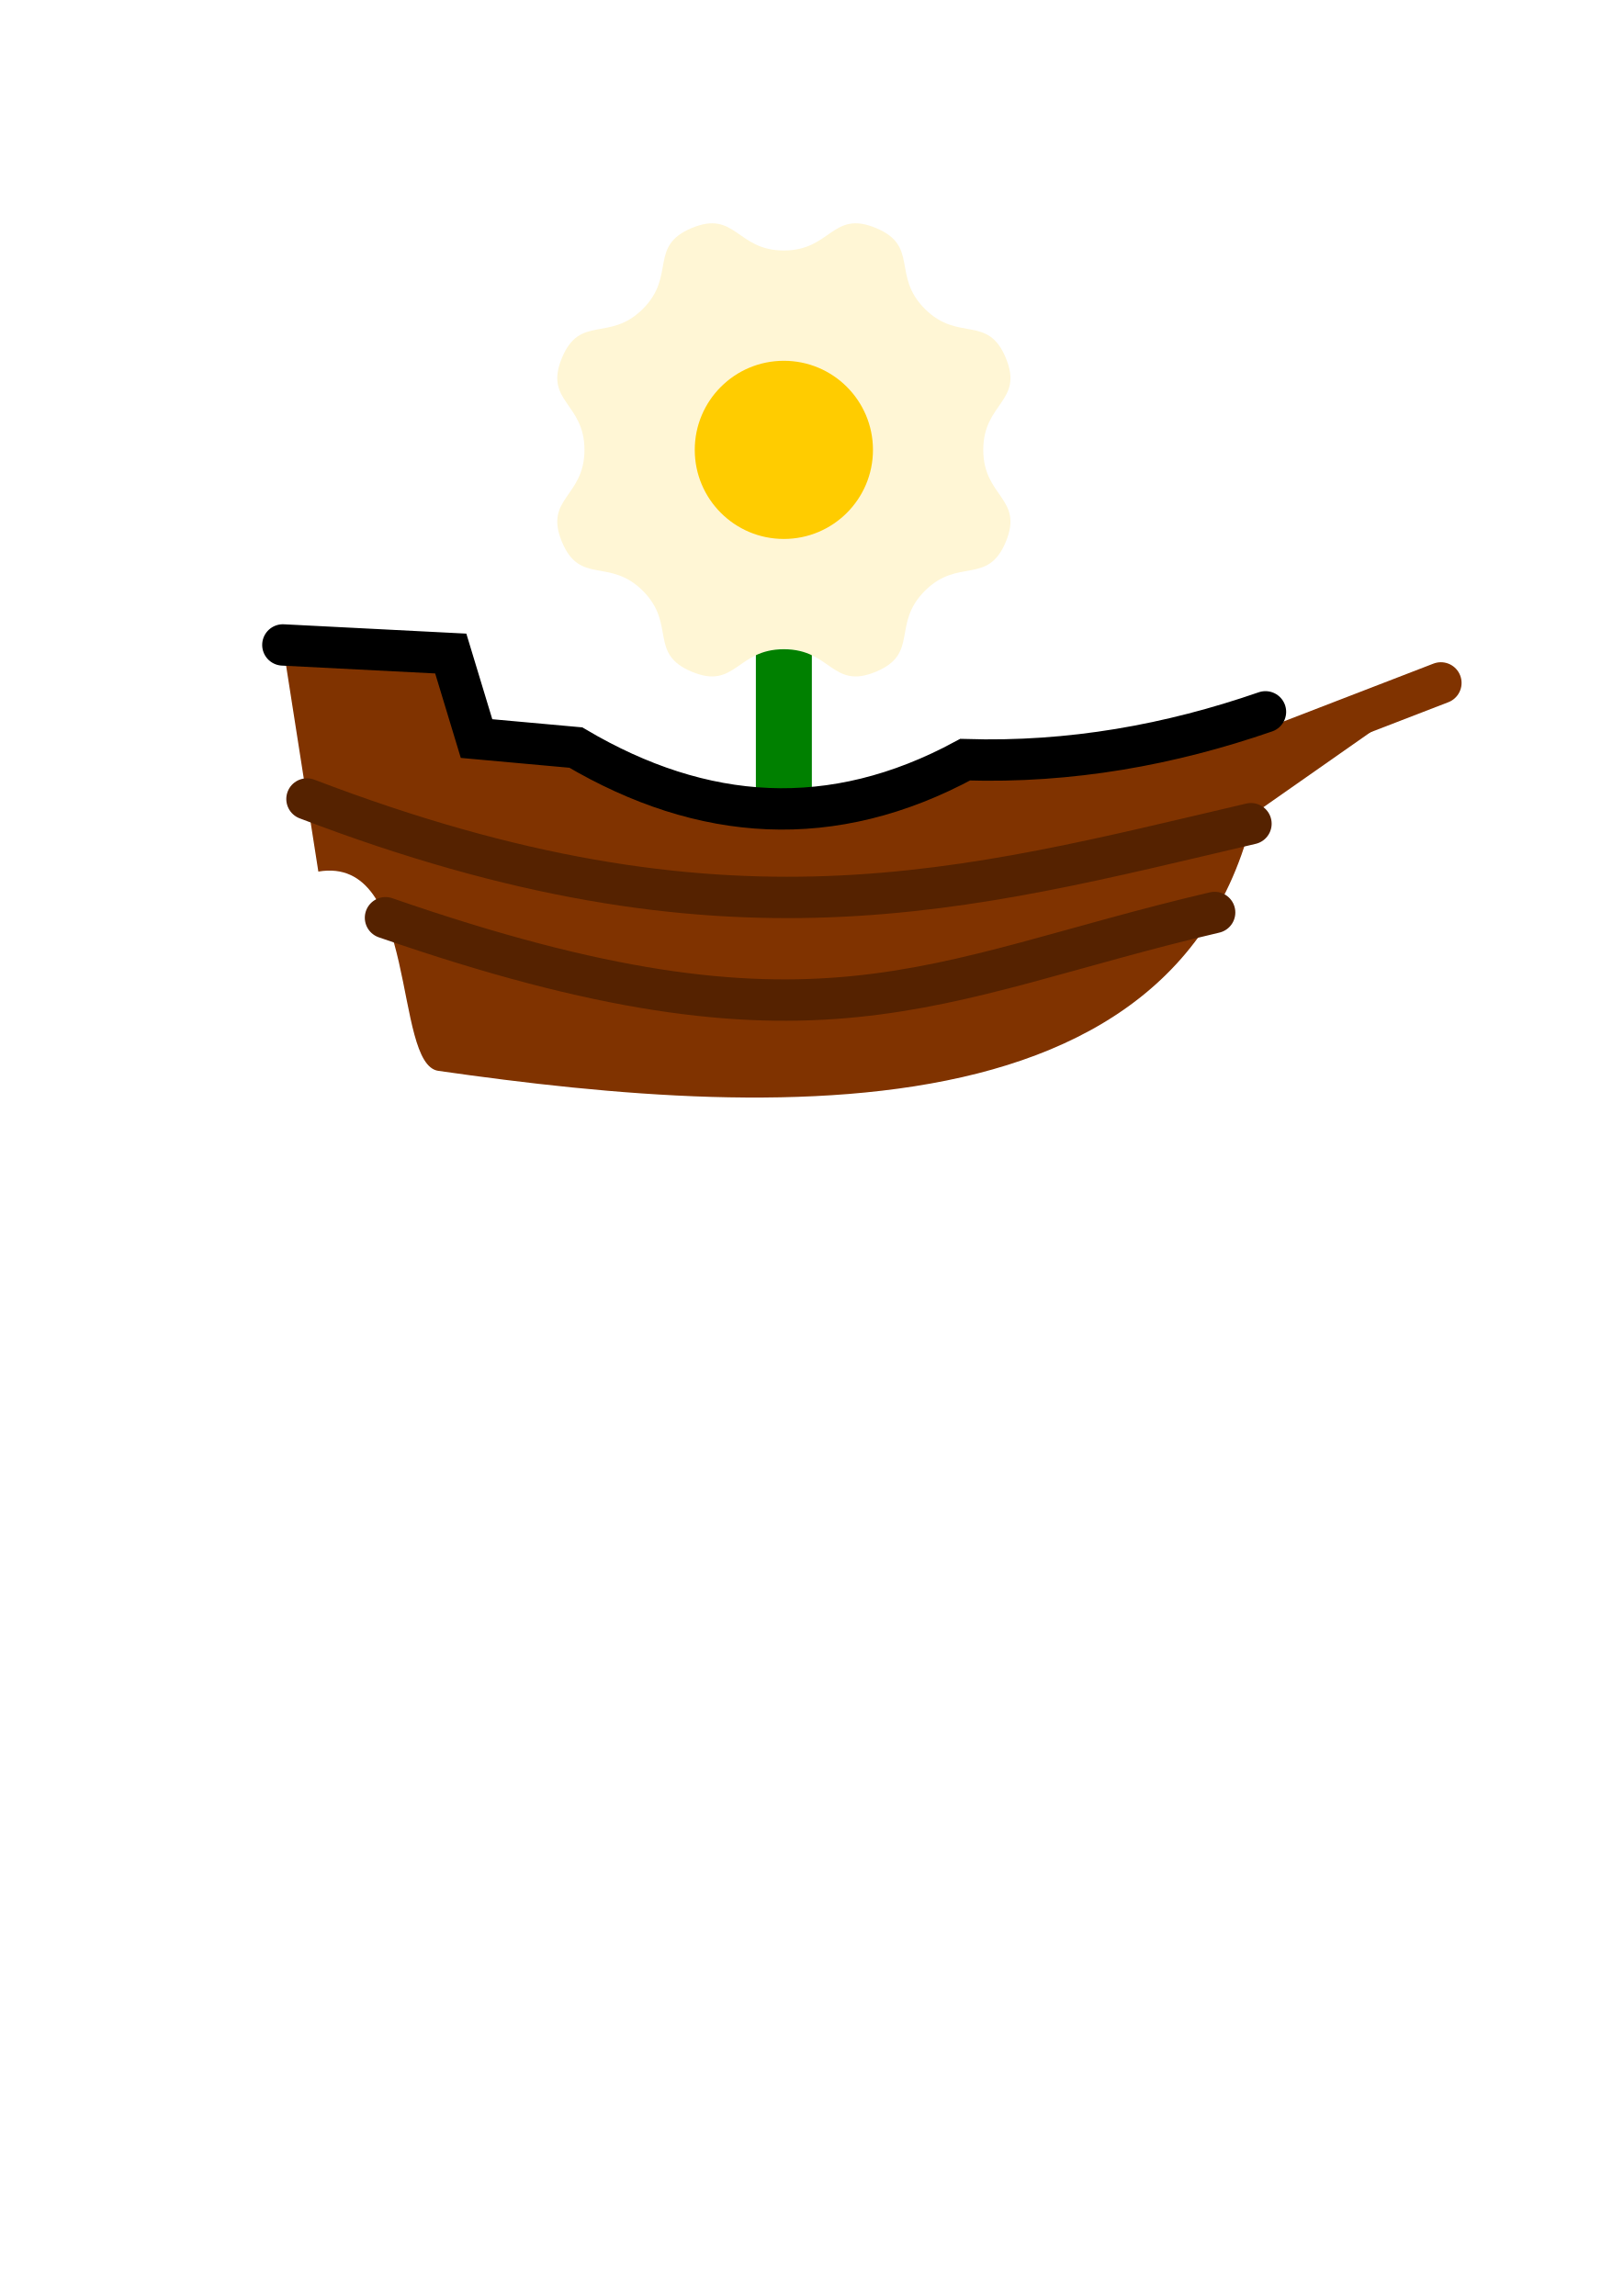
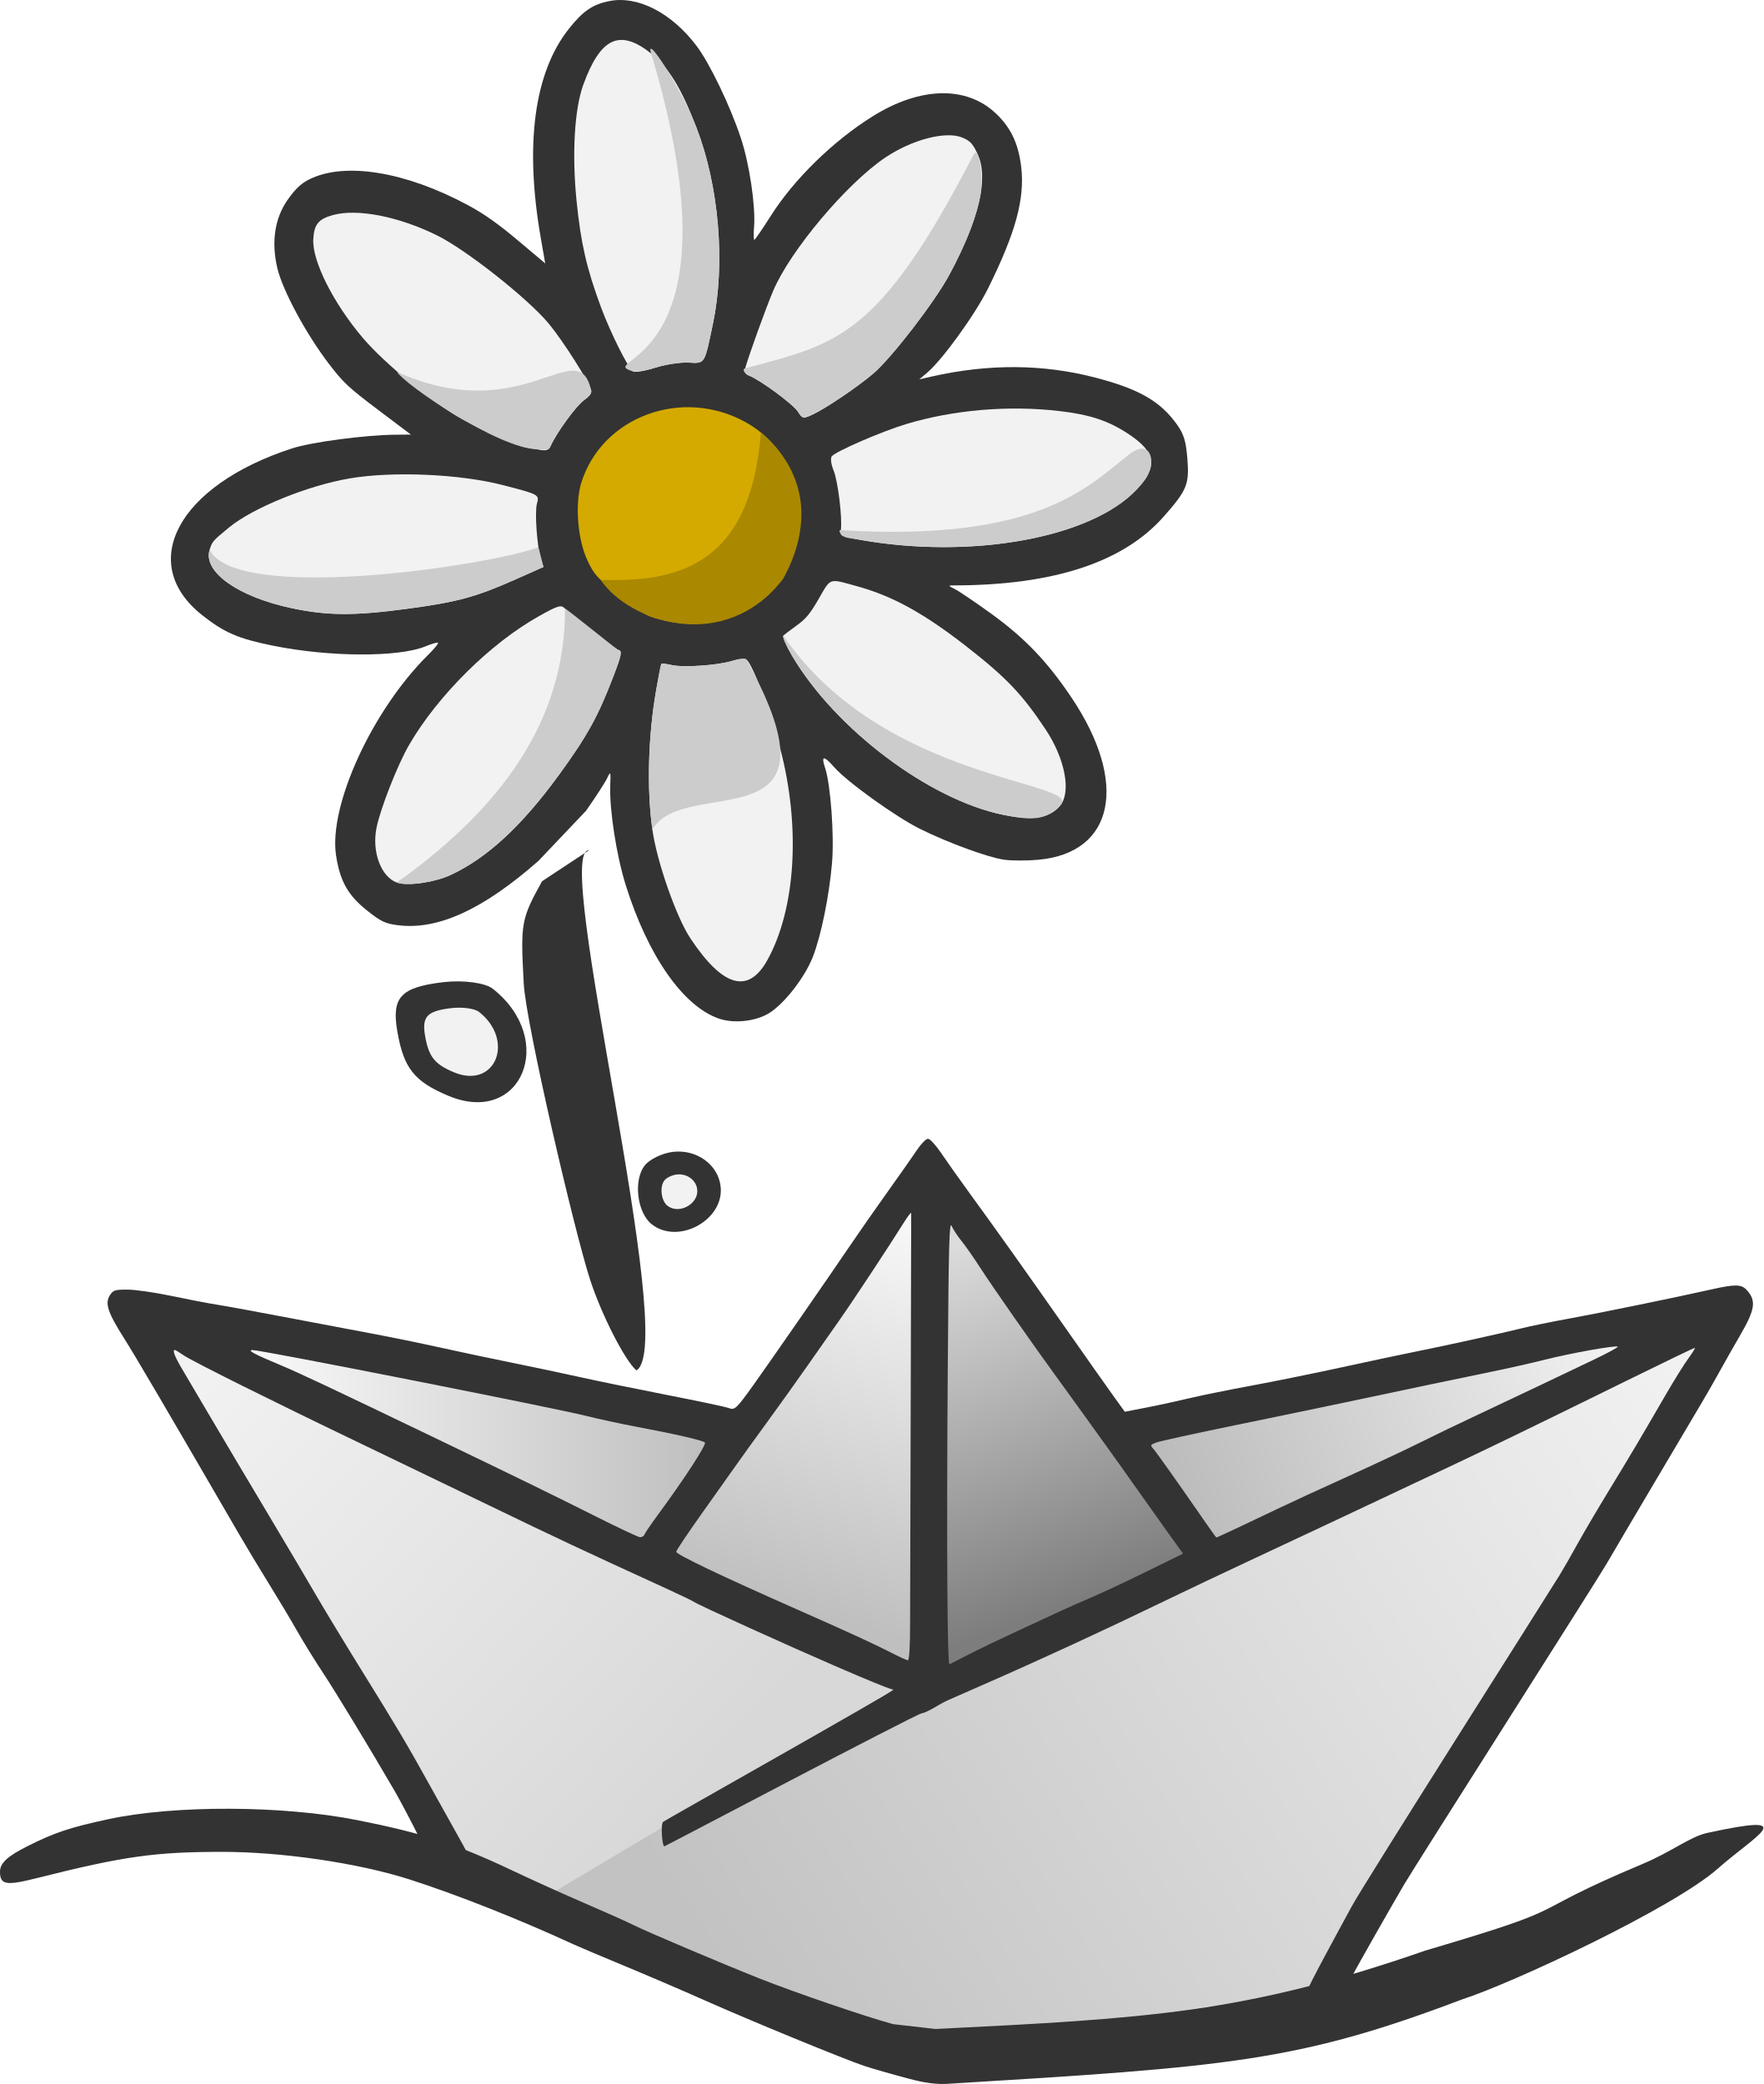
- <svg xmlns="http://www.w3.org/2000/svg" width="210mm" height="297mm" viewBox="0 0 210 297" version="1.1" id="svg1">
-   <defs id="defs1" />
-   <g id="layer1">
-     <rect style="fill:#008000;stroke-width:0.209" id="rect2" width="7.24" height="59.69" x="97.76" y="56.567" ry="0.209" />
-     <path style="fill:#fff6d5;stroke-width:0.265" id="path2" d="m -103.826,-176.757 c 3.87,6.702 9.7,3.502 10.71,11.175 1.01,7.673 -5.45,6.09 -7.453,13.566 -2.003,7.475 4.383,9.335 -0.329,15.475 -4.711,6.14 -8.16,0.453 -14.862,4.323 -6.702,3.87 -3.502,9.7 -11.175,10.71 -7.673,1.01 -6.09,-5.45 -13.566,-7.453 -7.475,-2.003 -9.335,4.383 -15.475,-0.329 -6.14,-4.711 -0.453,-8.16 -4.323,-14.862 -3.87,-6.702 -9.7,-3.502 -10.71,-11.175 -1.01,-7.673 5.45,-6.09 7.453,-13.566 2.003,-7.475 -4.383,-9.335 0.329,-15.475 4.711,-6.14 8.16,-0.453 14.862,-4.323 6.702,-3.87 3.502,-9.7 11.175,-10.71 7.673,-1.01 6.09,5.45 13.566,7.453 7.475,2.003 9.335,-4.383 15.475,0.329 6.14,4.711 0.453,8.16 4.323,14.862 z" transform="matrix(-0.2047174,-0.7640157,0.7640157,-0.2047174,196.9347,-75.55284)" />
-     <circle style="fill:#ffcc00;stroke-width:0.098" id="circle1" cx="101.38" cy="58.193" r="11.524" />
-     <path id="rect5" style="fill:#803300;stroke-width:0.199" d="m 36.585,83.427 21.714,1.111 3.334,10.999 c 2.556,0.694 10.79,-0.159 12.842,1.164 22.882,14.753 39.299,4.993 50.35,1.568 30.86,-0.897 27.407,-3.974 38.843,-6.189 C 162.547,148.543 101.103,144.888 56.688,138.52 50.77,137.672 54.187,110.542 41.172,112.743 Z" />
-     <path style="fill:#803300;fill-opacity:1;stroke:#803300;stroke-width:5.351;stroke-linecap:round;stroke-dasharray:none;stroke-opacity:1" d="m 156.965,108.925 -1.197,-8.78 30.588,-11.806" id="path6" />
-     <path style="fill:none;stroke:#000000;stroke-width:5.351;stroke-linecap:round;stroke-dasharray:none;stroke-opacity:1" d="m 36.585,83.427 21.714,1.111 3.334,10.999 12.842,1.164 c 16.4,9.677 33.156,10.864 50.35,1.568 13.649,0.425 26.516,-1.924 38.843,-6.189" id="path5" />
-     <path style="fill:none;fill-opacity:1;stroke:#552200;stroke-width:5.351;stroke-linecap:round;stroke-dasharray:none;stroke-opacity:1" d="m 39.703,103.354 c 54.22,20.756 85.021,11.869 122.089,3.197" id="path7" />
-     <path style="fill:none;fill-opacity:1;stroke:#552200;stroke-width:5.351;stroke-linecap:round;stroke-dasharray:none;stroke-opacity:1" d="m 49.858,118.715 c 55.993,19.426 70.167,7.991 107.236,-0.681" id="path8" />
+ <svg xmlns="http://www.w3.org/2000/svg" xmlns:xlink="http://www.w3.org/1999/xlink" width="173.34mm" height="204.864mm" viewBox="0 0 173.34 204.864" version="1.1" id="svg1">
+   <defs id="defs1">
+     <linearGradient xlink:href="#linearGradient40" id="linearGradient41" x1="221.676" y1="-121.473" x2="125.499" y2="-60.55" gradientUnits="userSpaceOnUse" gradientTransform="translate(-34.94923,261.457)" />
+     <linearGradient id="linearGradient40">
+       <stop style="stop-color:#f2f2f2;stop-opacity:1;" offset="0" id="stop40" />
+       <stop style="stop-color:#c2c2c2;stop-opacity:1;" offset="1" id="stop41" />
+     </linearGradient>
+     <linearGradient xlink:href="#linearGradient38" id="linearGradient39" x1="72.985" y1="-119.367" x2="120.261" y2="-74.874" gradientUnits="userSpaceOnUse" gradientTransform="translate(-34.94923,261.457)" />
+     <linearGradient id="linearGradient38">
+       <stop style="stop-color:#f2f2f2;stop-opacity:1;" offset="0" id="stop38" />
+       <stop style="stop-color:#d8d8d8;stop-opacity:1;" offset="1" id="stop39" />
+     </linearGradient>
+     <linearGradient xlink:href="#linearGradient32" id="linearGradient33" x1="214.099" y1="-121.607" x2="169.812" y2="-103.4" gradientUnits="userSpaceOnUse" gradientTransform="translate(-34.94923,261.457)" />
+     <linearGradient id="linearGradient32">
+       <stop style="stop-color:#f2f2f2;stop-opacity:1;" offset="0" id="stop32" />
+       <stop style="stop-color:#b9b9b9;stop-opacity:1;" offset="1" id="stop33" />
+     </linearGradient>
+     <linearGradient xlink:href="#linearGradient30" id="linearGradient31" x1="79.719" y1="-112.056" x2="124.373" y2="-112.056" gradientUnits="userSpaceOnUse" gradientTransform="translate(-34.94923,261.457)" />
+     <linearGradient id="linearGradient30">
+       <stop style="stop-color:#f9f9f9;stop-opacity:1;" offset="0" id="stop30" />
+       <stop style="stop-color:#bfbfbf;stop-opacity:1;" offset="1" id="stop31" />
+     </linearGradient>
+     <linearGradient xlink:href="#linearGradient30" id="linearGradient37" x1="144.643" y1="-134.737" x2="133.404" y2="-95.764" gradientUnits="userSpaceOnUse" gradientTransform="translate(-34.94923,261.457)" />
+     <linearGradient xlink:href="#linearGradient34" id="linearGradient35" x1="149.594" y1="-131.969" x2="162.322" y2="-96.921" gradientUnits="userSpaceOnUse" gradientTransform="translate(-34.94923,261.457)" />
+     <linearGradient id="linearGradient34">
+       <stop style="stop-color:#dcdcdc;stop-opacity:1;" offset="0" id="stop34" />
+       <stop style="stop-color:#7d7d7d;stop-opacity:1;" offset="1" id="stop35" />
+     </linearGradient>
+   </defs>
+   <g id="layer1" transform="translate(-20.12428,-7.488493)">
+     <path id="path37" style="fill:url(#linearGradient41);stroke-width:6.765;stroke-linecap:round" d="m 189.033,138.452 -117.627,54.203 38.287,16.506 38.907,-5.879 z" />
+     <path id="rect37" style="fill:url(#linearGradient39);stroke-width:6.765;stroke-linecap:round" d="m 34.852,137.801 73.107,35.773 -34.057,20.3 -8.849,-4.13 z" />
+     <path style="fill:#333333;stroke-width:0.801" d="m 65.164,192.252 c -0.886,-0.252 -1.765,-0.585 -1.952,-0.742 -0.187,-0.156 -1.011,-1.634 -1.83,-3.285 -0.819,-1.65 -1.933,-3.763 -2.475,-4.696 -2.473,-4.255 -5.791,-9.722 -7.072,-11.655 -0.773,-1.165 -1.919,-3.025 -2.548,-4.132 -0.629,-1.107 -1.855,-3.157 -2.724,-4.556 -0.87,-1.399 -2.218,-3.639 -2.996,-4.98 -7.238,-12.473 -10.112,-17.368 -11.245,-19.157 -1.609,-2.539 -1.908,-3.45 -1.392,-4.237 0.327,-0.499 0.49,-0.551 1.726,-0.551 0.751,0 2.68,0.277 4.286,0.615 1.607,0.338 3.636,0.728 4.51,0.865 0.874,0.138 4.069,0.724 7.099,1.303 3.03,0.579 6.797,1.292 8.37,1.584 1.573,0.292 4.529,0.899 6.569,1.349 2.04,0.45 5.186,1.115 6.993,1.479 1.806,0.364 4.763,0.989 6.569,1.389 1.806,0.4 5.728,1.205 8.715,1.788 2.987,0.584 5.67,1.152 5.963,1.263 0.624,0.237 0.751,0.119 2.493,-2.312 1.49,-2.08 7.504,-10.756 9.529,-13.749 0.874,-1.292 2.529,-3.661 3.677,-5.266 1.148,-1.605 2.421,-3.418 2.828,-4.03 0.407,-0.612 0.899,-1.109 1.091,-1.106 0.193,0.004 0.779,0.644 1.304,1.424 0.524,0.779 1.764,2.53 2.755,3.89 2.725,3.743 5.303,7.367 9.48,13.327 2.083,2.972 4.24,6.031 4.794,6.798 l 1.007,1.394 2.054,-0.395 c 1.13,-0.217 3.007,-0.624 4.173,-0.904 1.165,-0.28 3.931,-0.843 6.145,-1.251 2.214,-0.408 6.267,-1.23 9.006,-1.827 2.739,-0.597 5.886,-1.266 6.993,-1.486 2.886,-0.574 8.735,-1.86 10.595,-2.328 0.874,-0.22 2.972,-0.651 4.662,-0.957 3.032,-0.549 10.457,-2.07 14.012,-2.87 2.379,-0.535 2.977,-0.524 3.508,0.066 0.948,1.054 0.817,1.901 -0.697,4.503 -0.542,0.932 -1.435,2.506 -1.984,3.496 -1.002,1.81 -1.436,2.549 -6.524,11.125 -1.521,2.564 -3.601,6.092 -4.621,7.84 -1.021,1.748 -18.686,29.467 -19.855,31.449 -1.168,1.981 -4.682,8.157 -5.04,8.879 -0.618,1.248 -0.688,1.313 -1.434,1.324 -0.431,0.007 -1.272,0.117 -1.869,0.245 -0.597,0.128 -1.143,0.175 -1.213,0.104 -0.117,-0.117 3.064,-5.932 4.393,-8.378 1.313,-2.416 18.905,-30.081 20.432,-32.563 0.358,-0.583 1.14,-1.946 1.737,-3.029 0.597,-1.083 2,-3.467 3.117,-5.298 2.09,-3.423 3.077,-5.088 5.605,-9.452 0.803,-1.387 1.8,-2.984 2.215,-3.549 0.415,-0.565 0.697,-1.028 0.626,-1.028 -0.07,0 -3.011,1.417 -6.534,3.15 -9.174,4.511 -13.327,6.528 -17.425,8.461 -9.834,4.64 -15.463,7.287 -19.707,9.266 -2.564,1.196 -6.283,2.96 -8.264,3.92 -6.023,2.917 -12.428,5.875 -18.065,8.342 -0.962,0.421 -2.487,1.09 -3.39,1.487 -0.903,0.397 -1.924,1.168 -2.621,1.309 -0.696,0.141 -25.105,13.015 -25.283,13.069 -0.213,0.065 -0.396,-2.186 -0.125,-2.406 0.226,-0.184 22.817,-12.895 22.648,-13.009 -0.192,-0.129 1.23,0.712 -5.796,-2.331 -4.813,-2.084 -13.476,-6.018 -13.774,-6.255 -0.117,-0.093 -1.356,-0.692 -2.755,-1.332 -8.149,-3.727 -10.862,-5 -17.376,-8.152 -3.963,-1.918 -9.589,-4.629 -12.502,-6.025 -8.489,-4.068 -16.675,-8.144 -17.544,-8.736 -0.442,-0.301 -0.847,-0.547 -0.901,-0.547 -0.263,0 -0.02,0.634 0.725,1.894 0.452,0.765 1.805,3.059 3.007,5.098 1.202,2.04 3.581,6.045 5.288,8.9 1.706,2.855 3.851,6.479 4.766,8.052 0.915,1.573 2.965,4.959 4.556,7.523 3.499,5.638 4.52,7.361 6.694,11.288 0.921,1.663 2.365,4.254 3.21,5.758 0.982,1.748 1.536,2.97 1.536,3.386 0,0.359 -0.071,0.643 -0.159,0.633 -0.087,-0.011 -0.884,-0.225 -1.77,-0.477 z" id="path18-6" />
+     <path style="fill:#333333" d="m 78.019,91.073 c -3.707,-0.219 8.891,48.663 4.663,51.131 -1.136,-0.966 -3.456,-5.52 -4.57,-8.97 -1.553,-4.812 -6.294,-25.129 -6.506,-29.066 -0.322,-5.965 -0.258,-6.323 1.802,-10.053" id="path28" />
+     <path style="fill:#333333" d="m 73.055,92.113 c -5.454,4.797 -9.902,6.831 -13.835,6.325 -1.226,-0.158 -1.645,-0.357 -2.982,-1.415 -1.901,-1.506 -2.692,-2.901 -3.079,-5.438 -0.749,-4.906 3.568,-14.307 9.062,-19.734 0.6,-0.593 1.033,-1.123 0.962,-1.179 -0.071,-0.056 -0.622,0.102 -1.225,0.351 -2.65,1.094 -9.453,1.065 -15.014,-0.064 -3.405,-0.691 -4.762,-1.276 -6.93,-2.985 -6.486,-5.115 -2.385,-12.76 8.799,-16.401 1.93,-0.628 7.203,-1.326 10.224,-1.352 l 1.474,-0.013 -3.242,-2.446 c -2.902,-2.19 -3.41,-2.667 -4.849,-4.554 -2.223,-2.914 -4.514,-7.171 -5.031,-9.347 -0.619,-2.606 -0.256,-4.963 1.045,-6.781 0.749,-1.048 1.29,-1.556 2.074,-1.951 l 1.3e-4,4.3e-4 c 3.488,-1.756 9.492,-0.778 15.655,2.549 1.549,0.836 2.957,1.832 4.867,3.441 l 2.687,2.264 -0.443,-2.547 c -1.588,-9.129 -0.639,-16.199 2.75,-20.493 1.394,-1.767 2.351,-2.424 4.002,-2.751 2.777,-0.55 6.082,1.139 8.536,4.363 1.311,1.722 3.332,5.918 4.393,9.122 0.844,2.546 1.459,6.716 1.29,8.749 -0.057,0.689 -0.044,1.245 0.03,1.236 0.073,-0.009 0.8,-1.068 1.615,-2.353 2.284,-3.602 6.111,-7.345 9.994,-9.775 4.688,-2.932 9.227,-3.042 12.133,-0.293 1.473,1.393 2.217,2.964 2.488,5.252 0.37,3.121 -0.533,6.441 -3.241,11.915 -1.3,2.628 -4.526,7.084 -6.056,8.365 l -0.725,0.607 1.157,-0.263 c 5.668,-1.287 11.014,-1.253 16.195,0.102 4.307,1.127 6.378,2.33 8.024,4.66 0.636,0.901 0.846,1.607 0.981,3.303 0.201,2.516 -0.033,3.088 -2.328,5.689 -3.961,4.49 -10.816,6.744 -20.571,6.764 -0.648,0.001 -0.646,0.016 0.049,0.365 0.398,0.2 1.98,1.27 3.515,2.378 3.348,2.416 5.565,4.731 7.966,8.317 5.594,8.355 4.192,15.212 -3.254,15.909 -1.131,0.106 -2.667,0.103 -3.414,-0.007 -1.594,-0.234 -5.481,-1.66 -8.231,-3.02 -2.38,-1.177 -7.18,-4.626 -8.442,-6.065 -1.037,-1.183 -1.314,-1.161 -0.899,0.073 0.54,1.605 0.908,6.649 0.68,9.321 -0.279,3.278 -1.086,7.221 -1.897,9.272 -0.81,2.048 -2.852,4.653 -4.337,5.534 -1.335,0.792 -3.424,1.009 -4.883,0.508 -3.518,-1.208 -6.977,-6.159 -9.157,-13.106 -0.92,-2.932 -1.618,-7.433 -1.526,-9.832 0.052,-1.36 0.031,-1.415 -0.287,-0.731 -0.189,0.407 -1.13,1.863 -2.091,3.237" id="path1-5" />
+     <path style="fill:#333333;stroke-width:2.071" d="m 86.265,120.722 c 2.332,-0.277 4.44,1.241 4.693,3.38 0.392,3.3 -4.149,5.8 -6.776,3.731 -1.435,-1.131 -1.816,-4.336 -0.685,-5.772 0.483,-0.613 1.729,-1.216 2.767,-1.339 z" id="path25-3" />
+     <path style="fill:#333333;stroke-width:3.219" d="m 63.716,104.037 c 1.923,-0.228 4.102,0.062 4.843,0.645 6.364,5.014 2.822,13.546 -4.369,10.524 -3.355,-1.41 -4.387,-2.714 -5.011,-6.336 -0.579,-3.359 0.337,-4.335 4.537,-4.833 z" id="path24-8" />
+     <path style="fill:#f2f2f2" d="m 97.97,71.932 c 4.244,7.202 13.452,14.148 20.745,15.651 2.951,0.608 4.661,0.323 5.654,-0.943 1.062,-1.354 0.424,-4.606 -1.459,-7.438 -2.316,-3.482 -3.862,-5.103 -7.797,-8.174 -4.138,-3.23 -7.233,-4.938 -10.676,-5.891 -2.895,-0.802 -2.613,-0.891 -3.826,1.206 -0.863,1.491 -1.262,1.974 -2.174,2.631 -0.614,0.442 -1.205,0.892 -1.312,0.999 -0.107,0.107 0.273,0.989 0.845,1.959 z" id="path10-5" />
+     <path style="fill:#f2f2f2" d="m 102.063,53.732 c 0.431,1.044 0.874,4.687 0.714,5.873 -0.078,0.58 -0.025,0.608 1.791,0.933 11.008,1.973 22.775,-0.15 27.279,-4.921 2.134,-2.261 1.924,-3.673 -0.818,-5.481 -1.962,-1.293 -3.786,-1.896 -6.795,-2.243 -5.001,-0.577 -10.375,-0.118 -15.041,1.285 -2.386,0.718 -6.905,2.675 -7.308,3.166 -0.145,0.176 -0.065,0.8 0.178,1.387 z" id="path9-7" />
+     <path style="fill:#f2f2f2" d="m 84.611,75.394 c -0.78,4.501 -0.916,9.659 -0.36,13.647 0.435,3.122 2.342,8.584 3.725,10.671 3.198,4.826 5.709,5.537 7.584,2.147 2.791,-5.047 3.279,-13.134 1.253,-20.802 -0.969,-3.669 -2.709,-8.258 -3.307,-8.724 -0.16,-0.125 -0.778,-0.074 -1.372,0.113 -1.427,0.45 -4.803,0.686 -5.987,0.419 -0.518,-0.117 -0.976,-0.17 -1.018,-0.117 -0.042,0.053 -0.275,1.243 -0.518,2.646 z" id="path8-0" />
+     <path style="fill:#f2f2f2" d="m 60.334,80.722 c -1.124,1.937 -2.82,6.249 -3.198,8.135 -0.474,2.359 0.425,4.799 1.985,5.386 1.007,0.379 3.712,-0.002 5.313,-0.748 3.564,-1.661 6.955,-4.79 10.587,-9.768 2.806,-3.846 3.875,-5.775 5.38,-9.702 0.837,-2.184 0.907,-2.565 0.488,-2.653 -0.468,-0.099 -4.35,-3.109 -5.228,-4.053 -0.373,-0.401 -0.66,-0.32 -2.51,0.712 -4.798,2.675 -9.985,7.811 -12.817,12.691 z" id="path7-5" />
+     <path style="fill:#f2f2f2" d="m 96.114,36.105 c -0.73,1.736 -2.324,6.148 -2.745,7.599 -0.104,0.357 0.011,0.563 0.398,0.715 1.11,0.435 4.331,2.813 4.795,3.54 0.449,0.704 0.509,0.715 1.46,0.269 1.301,-0.61 4.362,-2.677 5.917,-3.995 1.813,-1.537 6.058,-7.046 7.51,-9.746 2.939,-5.467 3.881,-9.519 2.761,-11.883 -0.478,-1.009 -0.717,-1.264 -1.489,-1.589 -1.6,-0.673 -4.921,0.183 -7.554,1.947 -3.814,2.555 -9.387,9.182 -11.052,13.143 z" id="path6-2" />
+     <path style="fill:#d4aa00" d="m 77.268,54.93 c -0.651,2.07 -0.363,5.646 0.621,7.697 0.668,1.393 0.909,1.653 3.216,3.471 2.372,1.869 2.588,1.986 4.413,2.404 4.858,1.111 9.863,-0.946 11.943,-4.908 2.801,-5.337 1.018,-11.787 -4.036,-14.597 -6.236,-3.468 -14.109,-0.577 -16.157,5.934 z" id="path5-7" />
+     <path style="fill:#f2f2f2" d="m 40.729,61.535 c -0.679,2.166 2.811,4.639 8.115,5.75 3.542,0.742 6.168,0.748 11.469,0.027 4.866,-0.662 6.628,-1.147 10.635,-2.932 l 2.6,-1.158 -0.24,-0.718 c -0.38,-1.136 -0.64,-4.645 -0.407,-5.489 0.249,-0.902 0.23,-0.913 -3.312,-1.831 -4.242,-1.1 -10.816,-1.392 -15.084,-0.668 -4.113,0.697 -9.537,2.902 -11.872,4.826 -1.601,1.319 -1.647,1.372 -1.904,2.193 z" id="path4-4" />
+     <path style="fill:#f2f2f2" d="m 77.451,15.849 c -0.862,2.383 -1.115,6.816 -0.652,11.393 0.423,4.179 0.999,6.68 2.411,10.477 0.912,2.451 2.619,5.877 3.128,6.278 0.166,0.131 1.138,-0.027 2.159,-0.351 1.021,-0.324 2.498,-0.554 3.281,-0.513 1.669,0.089 1.582,0.226 2.425,-3.813 1.239,-5.94 0.605,-13.509 -1.615,-19.279 -1.507,-3.916 -2.731,-5.919 -4.459,-7.294 -3.085,-2.456 -4.988,-1.572 -6.678,3.102 z" id="path3-3" />
+     <path style="fill:#f2f2f2" d="m 50.918,31.034 c -0.105,2.123 1.969,6.248 4.852,9.651 2.177,2.569 6.954,6.467 9.874,8.056 2.166,1.179 5.741,2.616 7.252,2.915 0.914,0.181 1.165,0.121 1.357,-0.326 0.525,-1.222 2.473,-3.907 3.248,-4.476 0.596,-0.438 0.797,-0.707 0.734,-0.988 -0.177,-0.798 -2.776,-4.889 -4.174,-6.57 -2.059,-2.476 -8.109,-7.253 -10.985,-8.672 -3.767,-1.859 -7.836,-2.653 -10.226,-1.995 -1.433,0.395 -1.858,0.924 -1.931,2.405 z" id="path2-0" />
+     <path style="fill:url(#linearGradient33);stroke-width:0.801" d="m 142.16,157.495 c 1.33,-0.625 3.126,-1.478 3.99,-1.895 0.865,-0.418 3.718,-1.73 6.34,-2.917 2.622,-1.187 5.864,-2.707 7.205,-3.377 1.34,-0.671 3.867,-1.889 5.615,-2.707 1.748,-0.818 4.418,-2.081 5.933,-2.806 1.515,-0.725 3.937,-1.88 5.382,-2.567 1.445,-0.687 2.58,-1.297 2.522,-1.354 -0.161,-0.161 -4.667,0.643 -7.162,1.277 -1.224,0.311 -3.56,0.839 -5.192,1.173 -2.97,0.608 -7.955,1.653 -14.515,3.043 -1.923,0.407 -6.739,1.406 -10.701,2.219 -3.963,0.813 -7.48,1.584 -7.815,1.713 -0.562,0.215 -0.584,0.264 -0.28,0.6 0.304,0.337 2.517,3.459 5.101,7.199 0.584,0.845 1.084,1.536 1.111,1.536 0.027,0 1.137,-0.511 2.467,-1.136 z" id="path22-8" />
+     <path style="fill:url(#linearGradient31);stroke-width:0.801" d="m 83.481,158.328 c 0.064,-0.167 0.631,-1.001 1.259,-1.854 2.646,-3.591 4.86,-6.994 4.673,-7.181 -0.215,-0.215 -2.778,-0.803 -6.869,-1.576 -1.467,-0.277 -3.613,-0.742 -4.768,-1.033 -3.174,-0.799 -32.042,-6.499 -32.827,-6.481 -0.568,0.013 0.178,0.414 2.787,1.5 1.785,0.743 4.881,2.203 15.437,7.279 7.63,3.669 11.625,5.62 15.458,7.548 2.221,1.117 4.194,2.047 4.386,2.066 0.191,0.019 0.401,-0.101 0.465,-0.268 z" id="path21-3" />
+     <path style="fill:url(#linearGradient37);fill-opacity:1;stroke-width:0.801" d="m 109.584,167.161 c 0.002,-1.952 0.03,-11.798 0.061,-21.879 0.031,-10.081 0.052,-18.425 0.048,-18.542 -0.005,-0.117 -0.318,0.284 -0.697,0.891 -1.441,2.311 -5.115,7.876 -6.407,9.704 -0.741,1.049 -2.142,3.045 -3.112,4.436 -0.97,1.391 -2.718,3.836 -3.883,5.433 -1.165,1.597 -2.478,3.415 -2.917,4.04 -0.439,0.625 -1.985,2.805 -3.437,4.845 -1.451,2.04 -2.642,3.812 -2.645,3.94 -0.008,0.267 4.349,2.348 11.86,5.665 4.94,2.181 7.73,3.462 9.218,4.23 0.816,0.421 1.579,0.771 1.695,0.777 0.133,0.006 0.214,-1.31 0.216,-3.539 z" id="path20-4" />
+     <path style="fill:url(#linearGradient35);fill-opacity:1;stroke-width:0.801" d="m 115.349,170.126 c 0.959,-0.494 3.104,-1.526 4.768,-2.294 1.664,-0.767 3.597,-1.663 4.296,-1.989 0.699,-0.327 2.031,-0.915 2.96,-1.307 0.929,-0.392 3.343,-1.524 5.364,-2.516 l 3.676,-1.804 -1.55,-2.158 c -0.853,-1.187 -2.265,-3.175 -3.139,-4.418 -0.874,-1.243 -2.161,-3.052 -2.861,-4.02 -0.699,-0.968 -1.91,-2.65 -2.691,-3.738 -0.78,-1.087 -1.838,-2.55 -2.351,-3.25 -2.072,-2.832 -6.192,-8.733 -7.3,-10.455 -0.649,-1.008 -1.493,-2.218 -1.877,-2.688 -0.383,-0.47 -0.822,-1.137 -0.974,-1.483 -0.233,-0.528 -0.294,1.724 -0.383,14.098 -0.121,16.759 -0.049,29.091 0.17,28.99 0.082,-0.038 0.933,-0.473 1.892,-0.968 z" id="path19-9" />
+     <path style="fill:#333333" d="m 109.289,211.784 c -1.528,-0.403 -3.421,-0.947 -4.207,-1.208 -1.98,-0.659 -11.301,-4.491 -15.769,-6.483 -2.037,-0.908 -5.55,-2.416 -7.805,-3.35 -2.256,-0.934 -4.518,-1.891 -5.027,-2.126 -5.331,-2.463 -11.507,-4.906 -16.14,-6.386 -5.013,-1.602 -12.491,-2.7 -18.381,-2.699 -6.618,3.9e-4 -9.697,0.436 -18.173,2.571 -3.08,0.776 -3.663,0.677 -3.663,-0.619 0,-0.837 0.712,-1.505 2.639,-2.478 2.712,-1.369 4.239,-1.879 8.077,-2.699 6.49,-1.386 17.07,-1.345 24.342,0.094 6.504,1.287 9.826,2.366 15.328,4.977 1.882,0.893 5.096,2.345 7.144,3.227 2.047,0.882 4.194,1.842 4.771,2.135 1.216,0.617 8.621,3.756 12.371,5.244 3.49,1.385 10.447,3.762 13.123,4.484 l 4.168,0.477 c 20.757,-1.031 30.441,-1.551 48.132,-7.705 15.661,-4.618 8.809,-3.243 21.396,-8.532 2.825,-1.187 4.65,-2.67 6.304,-3.031 9.399,-2.056 4.801,0.192 1.086,3.483 -4.44,3.933 -20.342,11.33 -25.127,12.865 -16.231,6.152 -22.971,6.625 -50.684,8.316 -1.539,0.094 -3.169,-0.362 -3.906,-0.556 z" id="path14-2" />
+     <path id="rect41" style="fill:#aa8800;stroke-width:6.765;stroke-linecap:round" d="m 94.919,50.005 c 3.616,3.024 5.669,7.984 2.188,14.382 -5.765,7.472 -15.169,4.231 -17.936,0.107 7.469,0.233 14.73,-1.324 15.748,-14.489 z" />
+     <path style="fill:#cccccc;fill-opacity:1" d="m 93.369,43.704 c -0.359,0.098 0.011,0.563 0.398,0.715 1.11,0.435 4.331,2.813 4.795,3.54 0.449,0.704 0.509,0.715 1.46,0.269 1.301,-0.61 4.362,-2.677 5.917,-3.995 1.813,-1.537 6.058,-7.046 7.51,-9.746 1.703,-3.168 2.736,-5.861 3.085,-8.025 0.253,-1.571 -0.196,-4.764 -0.7,-3.787 -9.389,18.187 -13.483,18.583 -22.465,21.03 z" id="path29" />
+     <path style="fill:#cccccc" d="m 102.777,59.605 c -0.34,-0.021 0.015,0.439 0.262,0.597 0.303,0.195 0.771,0.2 1.529,0.336 11.008,1.973 22.775,-0.15 27.279,-4.921 0.485,-0.514 0.948,-1.042 1.176,-1.593 0.725,-1.752 -0.104,-3.265 -1.873,-1.894 -4.007,3.106 -8.825,8.659 -28.374,7.475 z" id="path30" />
+     <path style="fill:#f2f2f2;fill-opacity:1;stroke-width:1.817" d="m 64.47,106.591 c 1.085,-0.129 2.315,0.035 2.733,0.364 3.592,2.83 1.593,7.645 -2.466,5.94 -1.894,-0.796 -2.476,-1.532 -2.828,-3.576 -0.327,-1.896 0.19,-2.446 2.561,-2.728 z" id="path31" />
+     <path style="fill:#f2f2f2;stroke-width:0.895" d="m 86.631,122.946 c 1.007,-0.12 1.918,0.536 2.028,1.46 0.169,1.426 -1.792,2.506 -2.927,1.612 -0.62,-0.488 -0.784,-1.873 -0.296,-2.493 0.209,-0.265 0.747,-0.525 1.196,-0.579 z" id="path32" />
+     <path style="fill:#cccccc" d="m 82.338,43.997 c 0.202,0.063 1.138,-0.027 2.159,-0.351 1.021,-0.324 2.498,-0.554 3.281,-0.513 1.669,0.089 1.582,0.226 2.425,-3.813 1.239,-5.94 0.605,-13.509 -1.615,-19.279 -1.507,-3.916 -5.094,-9.41 -4.459,-7.294 9.362,31.192 -5.968,29.954 -1.791,31.249 z" id="path33" />
+     <path style="fill:#cccccc" d="m 97.97,71.932 c 4.244,7.202 13.452,14.148 20.745,15.651 2.951,0.608 4.228,0.529 5.654,-0.943 2.284,-2.358 -17.467,-2.298 -27.244,-16.668 -0.107,0.107 0.273,0.989 0.845,1.959 z" id="path34" />
+     <path style="fill:#cccccc" d="m 59.144,44.043 c 0.809,1.28 9.885,7.488 13.751,7.612 0.931,0.03 1.165,0.121 1.357,-0.326 0.525,-1.222 2.473,-3.907 3.248,-4.476 0.596,-0.438 0.797,-0.707 0.734,-0.988 -1.316,-5.79 -6.601,3.802 -19.09,-1.822 z" id="path35" />
+     <path style="fill:#cccccc" d="m 40.729,61.535 c -0.679,2.166 2.811,4.639 8.115,5.75 3.542,0.742 6.168,0.748 11.469,0.027 4.866,-0.662 6.628,-1.147 10.635,-2.932 l 2.6,-1.158 -0.496,-1.931 c -4.985,1.822 -29.684,5.519 -32.323,0.242 z" id="path36" />
+     <path style="fill:#cccccc" d="m 84.611,75.394 c -0.78,4.501 -0.916,9.659 -0.36,13.647 3.157,-5.499 19.479,1.79 9.255,-16.708 -0.091,-0.182 -0.778,-0.074 -1.372,0.113 -1.427,0.45 -4.803,0.686 -5.987,0.419 -0.518,-0.117 -0.976,-0.17 -1.018,-0.117 -0.042,0.053 -0.275,1.243 -0.518,2.646 z" id="path38" />
+     <path style="fill:#cccccc" d="m 59.12,94.243 c 1.007,0.379 3.712,-0.002 5.313,-0.748 3.564,-1.661 6.955,-4.79 10.587,-9.768 2.806,-3.846 3.875,-5.775 5.38,-9.702 0.837,-2.184 0.907,-2.565 0.488,-2.653 -0.319,-0.169 -5.258,-4.2 -5.228,-4.053 0.061,10.861 -6.182,19.588 -16.54,26.925 z" id="path39" />
  </g>
</svg>
